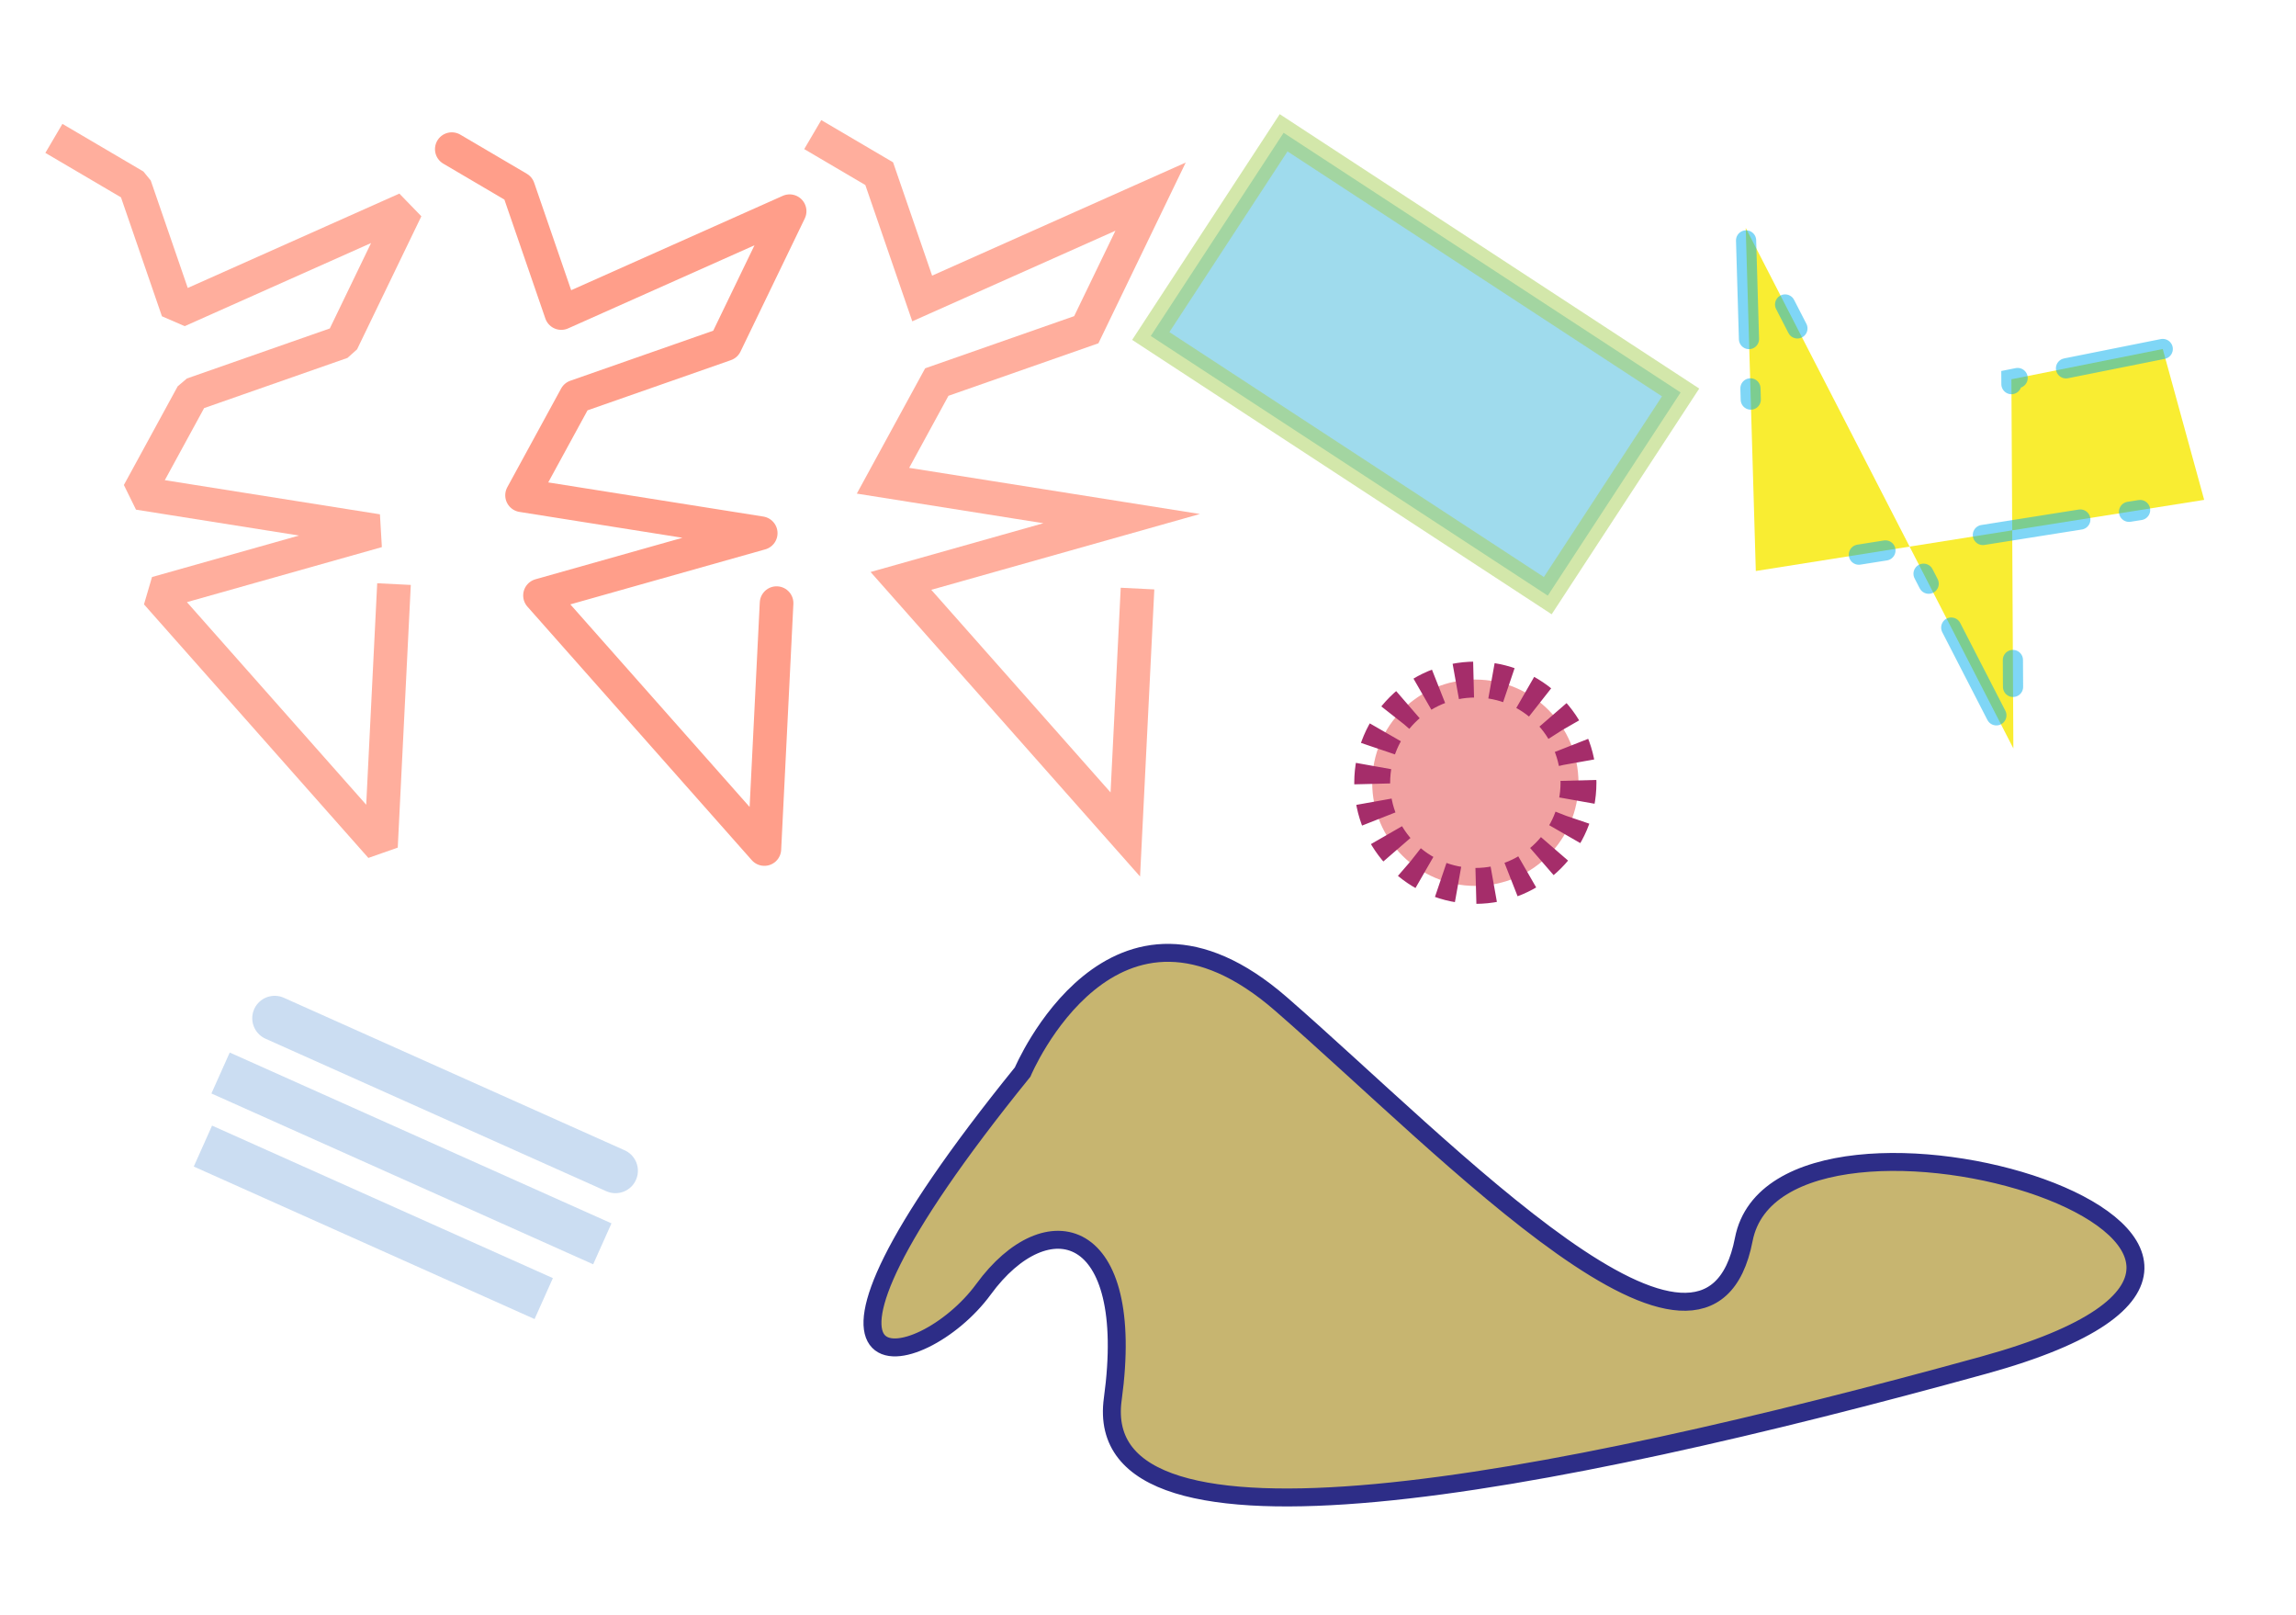
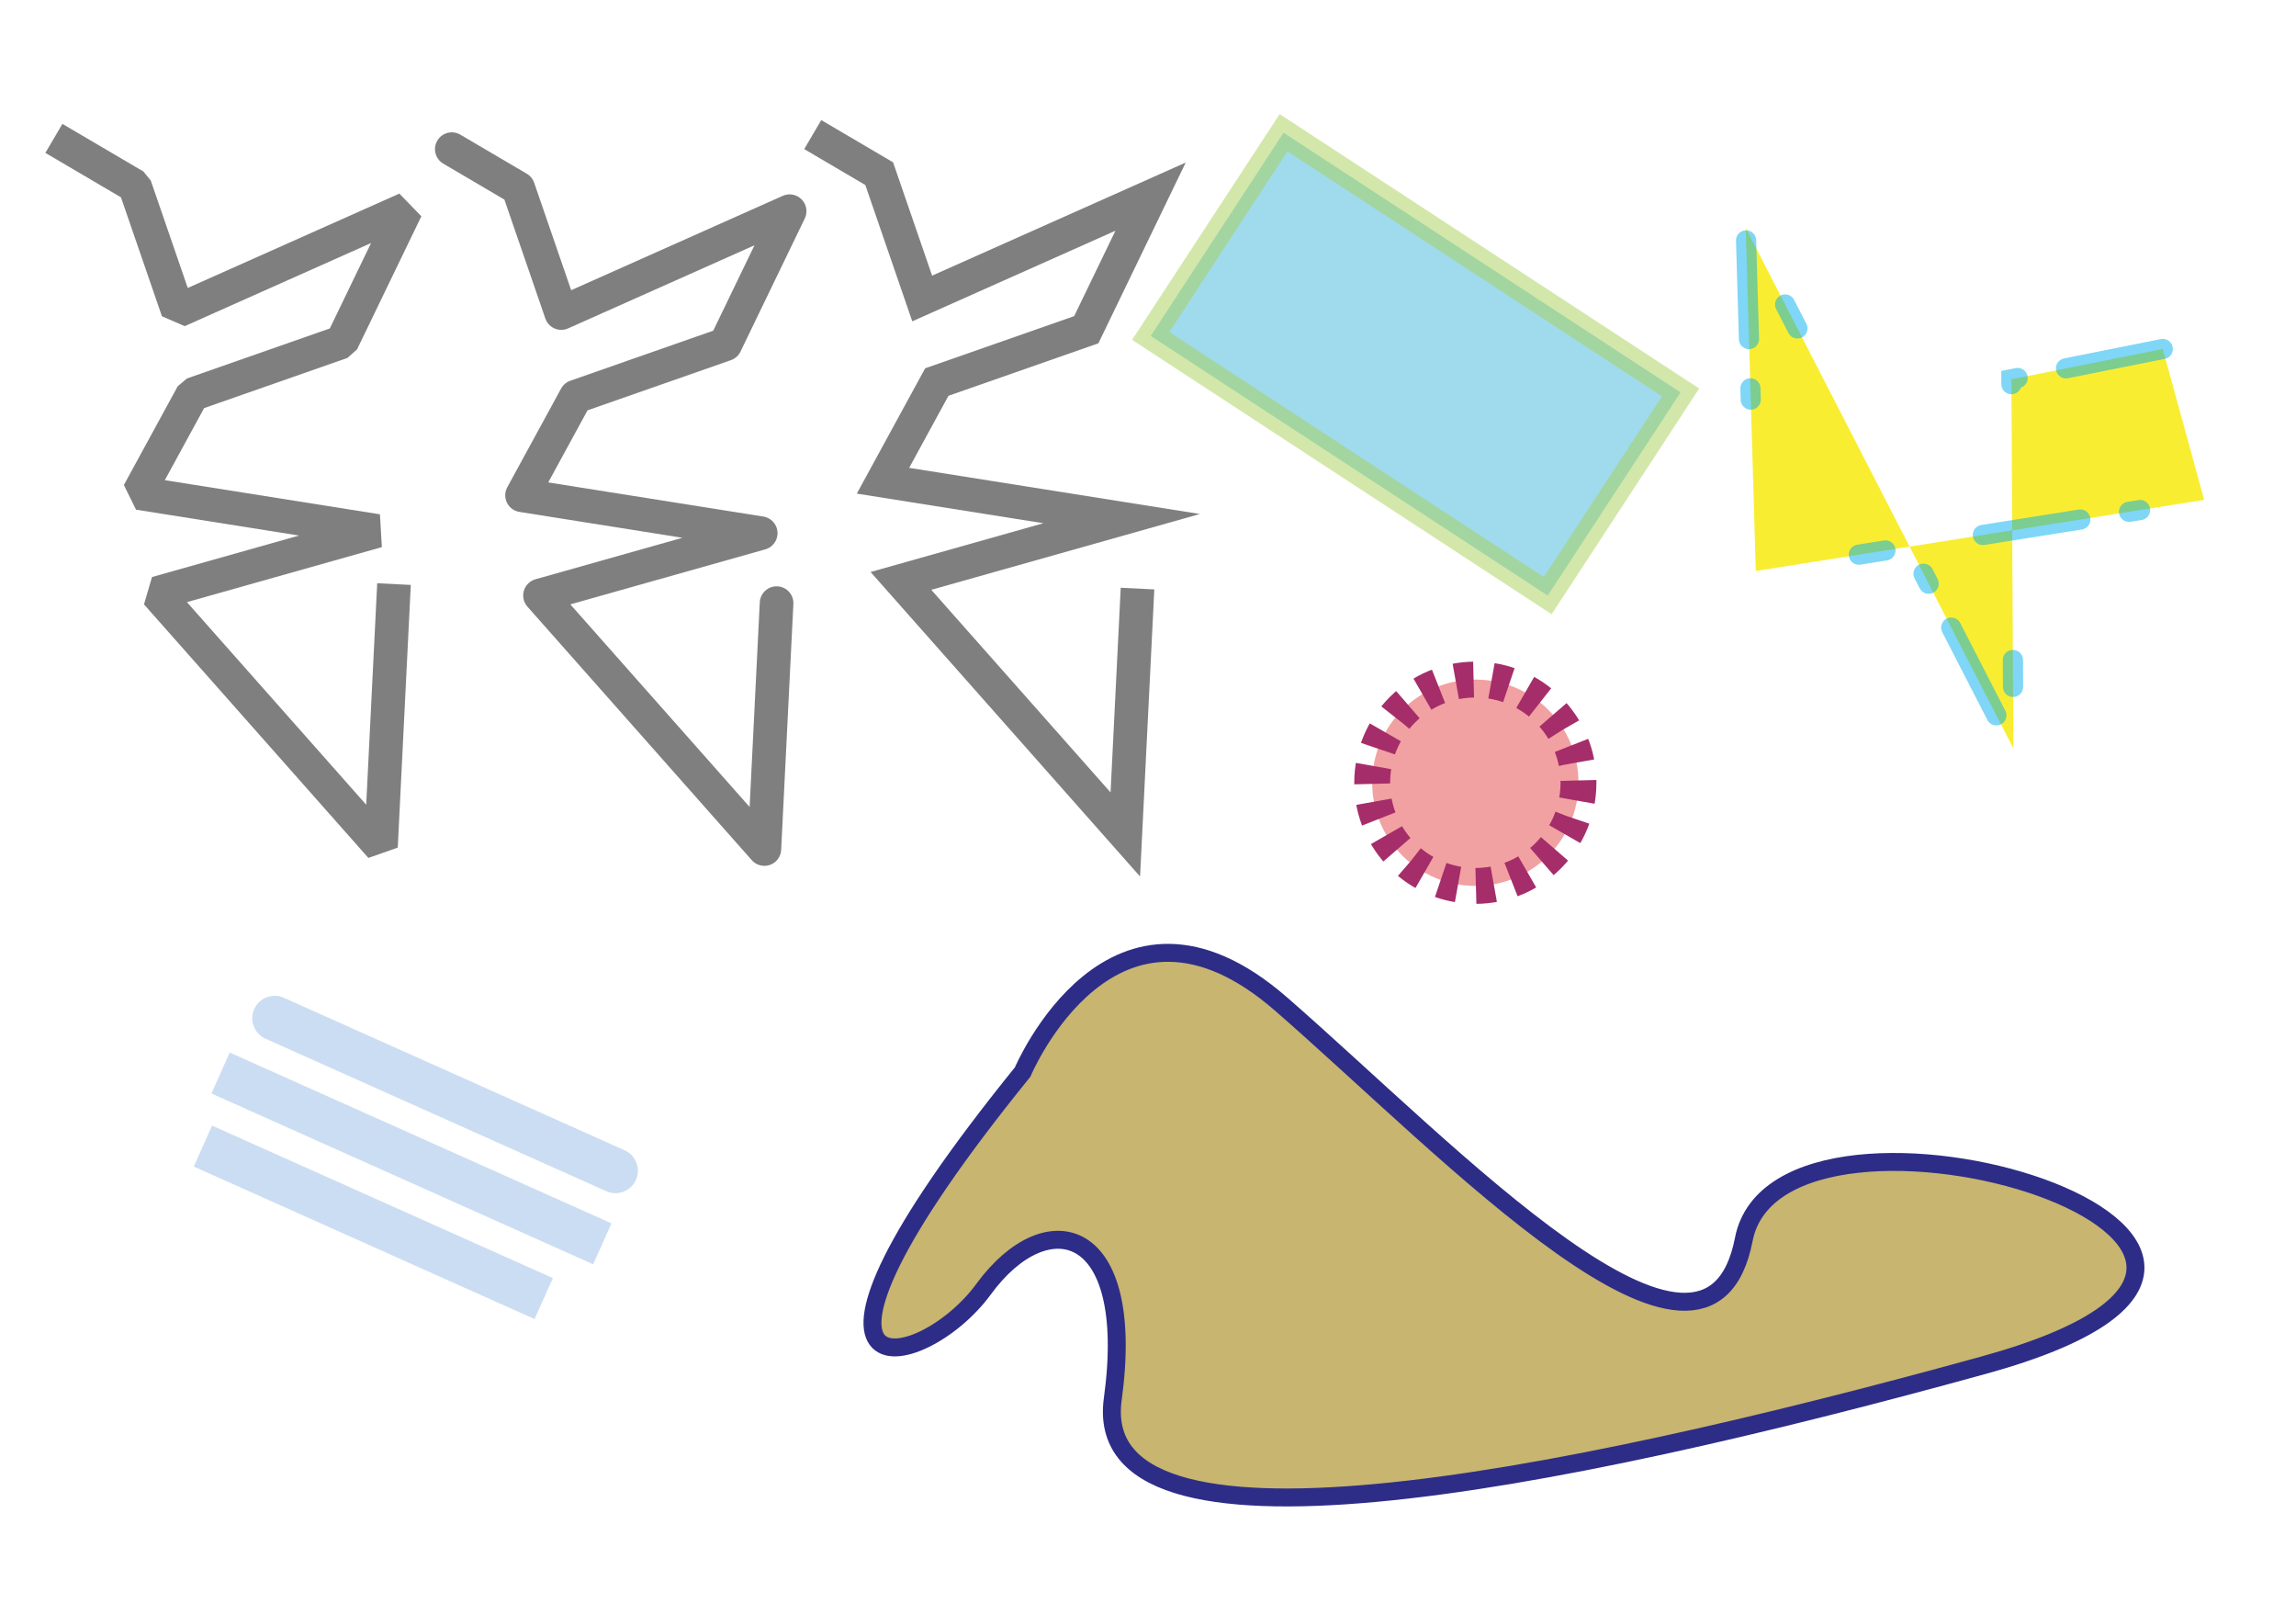
<svg xmlns="http://www.w3.org/2000/svg" version="1.1" id="Layer_1" x="0px" y="0px" width="1024px" height="720px" viewBox="0 0 1024 720" enable-background="new 0 0 1024 720" xml:space="preserve">
-   <polyline fill="#F9ED32" stroke="#00AEEF" stroke-width="9" stroke-linecap="round" stroke-miterlimit="5" stroke-opacity="0.5" stroke-dasharray="44,22,5,123,12,44" points="  964.57,155.601 897.073,169.1 897.948,333.688 778.578,101.603 783.078,254.595 983.05,222.875 " />
-   <polyline fill="none" stroke="#FF5E3C" stroke-width="15" stroke-linecap="square" stroke-linejoin="bevel" stroke-miterlimit="500" stroke-opacity="0.5" points="  30.5,65.5 60.142,82.924 79.315,138.574 181.167,93.167 152.5,152.5 85.834,175.833 61.834,219.833 168.273,236.723 69.834,264.5   169.904,377.551 175.349,267.919 " />
-   <path fill="#C7B570" stroke="#2D2D87" stroke-width="8" stroke-linecap="round" stroke-miterlimit="5" d="M456.091,477.991  c0,0,40.203-95.653,115.249-30.33c75.047,65.323,190.289,187.807,206.371,104.981c16.082-82.82,301.516,2.334,107.203,55.991  c-194.313,53.655-399.347,93.313-388.624,15.162c10.719-78.152-29.48-87.483-57.624-48.992  C410.524,613.302,334.14,628.469,456.091,477.991z" />
-   <circle fill="#EB7A79" fill-opacity="0.7" stroke="#A52D6A" stroke-width="16" stroke-miterlimit="22" stroke-dasharray="8,8,0,0,0,0" cx="657.992" cy="348.999" r="46" />
-   <rect x="525.593" y="108.245" transform="matrix(0.837 0.5473 -0.5473 0.837 191.8005 -319.0544)" fill="#9FDBED" stroke="#A9D156" stroke-width="12" stroke-miterlimit="500" stroke-opacity="0.5" width="211.545" height="108.247" />
+   <polyline fill="#F9ED32" stroke="#00AEEF" stroke-width="9" stroke-linecap="round" stroke-miterlimit="5" stroke-opacity="0.5" stroke-dasharray="44,22,5,123,12,44" points="  964.57,155.601 897.073,169.1 897.948,333.688 778.577,101.603 783.077,254.595 983.05,222.875 " />
+   <polyline fill="none" stroke="#000000" stroke-width="15" stroke-linecap="square" stroke-linejoin="bevel" stroke-miterlimit="500" stroke-opacity="0.5" points="  30.5,65.5 60.142,82.924 79.315,138.574 181.167,93.167 152.5,152.5 85.834,175.833 61.834,219.833 168.273,236.723 69.834,264.5   169.904,377.551 175.349,267.919 " />
+   <path fill="#C7B570" stroke="#2D2D87" stroke-width="8" stroke-linecap="round" stroke-miterlimit="5" d="M456.091,477.991  c0,0,40.203-95.653,115.249-30.33c75.047,65.323,190.289,187.808,206.371,104.981c16.082-82.82,301.516,2.334,107.203,55.991  c-194.313,53.655-399.348,93.313-388.624,15.162c10.719-78.152-29.48-87.483-57.624-48.992  C410.524,613.302,334.14,628.469,456.091,477.991z" />
+   <circle fill="#EB7A79" fill-opacity="0.7" stroke="#A52D6A" stroke-width="16" stroke-miterlimit="22" stroke-dasharray="8,8,0,0,0,0" cx="657.991" cy="348.999" r="46" />
+   <rect x="525.611" y="108.268" transform="matrix(-0.837 -0.5473 0.5473 -0.837 1070.961 643.8511)" fill="#9FDBED" stroke="#A9D156" stroke-width="12" stroke-miterlimit="500" stroke-opacity="0.5" width="211.556" height="108.252" />
  <line fill="none" stroke="#518DD4" stroke-width="20" stroke-linecap="round" stroke-miterlimit="500" stroke-opacity="0.3" x1="122.5" y1="454" x2="274.5" y2="522" />
  <line fill="none" stroke="#518DD4" stroke-width="20" stroke-linecap="square" stroke-miterlimit="500" stroke-opacity="0.3" x1="107.5" y1="482.5" x2="259.5" y2="550.5" />
  <line fill="none" stroke="#518DD4" stroke-width="20" stroke-miterlimit="500" stroke-opacity="0.3" x1="90.5" y1="511" x2="242.5" y2="579" />
-   <polyline fill="none" stroke="#FF5E3C" stroke-width="15" stroke-linecap="round" stroke-linejoin="round" stroke-miterlimit="500" stroke-opacity="0.6" points="  201.5,66.5 231.142,83.924 250.315,139.574 352.167,94.167 323.5,153.5 256.834,176.833 232.834,220.833 339.273,237.723   240.834,265.5 340.904,378.551 346.349,268.919 " />
-   <polyline fill="none" stroke="#FF5E3C" stroke-width="15" stroke-miterlimit="500" stroke-opacity="0.5" points="362.477,60.01   392.118,77.433 411.291,133.084 513.144,87.677 484.477,147.01 417.81,170.344 393.81,214.344 500.249,231.233 401.81,259.01   501.88,372.06 507.325,262.428 " />
+   <polyline fill="none" stroke="#000000" stroke-width="15" stroke-linecap="round" stroke-linejoin="round" stroke-miterlimit="500" stroke-opacity="0.5" points="  201.5,66.5 231.142,83.924 250.315,139.574 352.166,94.167 323.5,153.5 256.834,176.833 232.834,220.833 339.273,237.723   240.834,265.5 340.904,378.551 346.349,268.919 " />
+   <polyline fill="none" stroke="#000000" stroke-width="15" stroke-miterlimit="500" stroke-opacity="0.5" points="362.477,60.01   392.117,77.433 411.29,133.084 513.144,87.677 484.477,147.01 417.81,170.344 393.81,214.344 500.248,231.233 401.81,259.01   501.88,372.06 507.324,262.428 " />
</svg>
